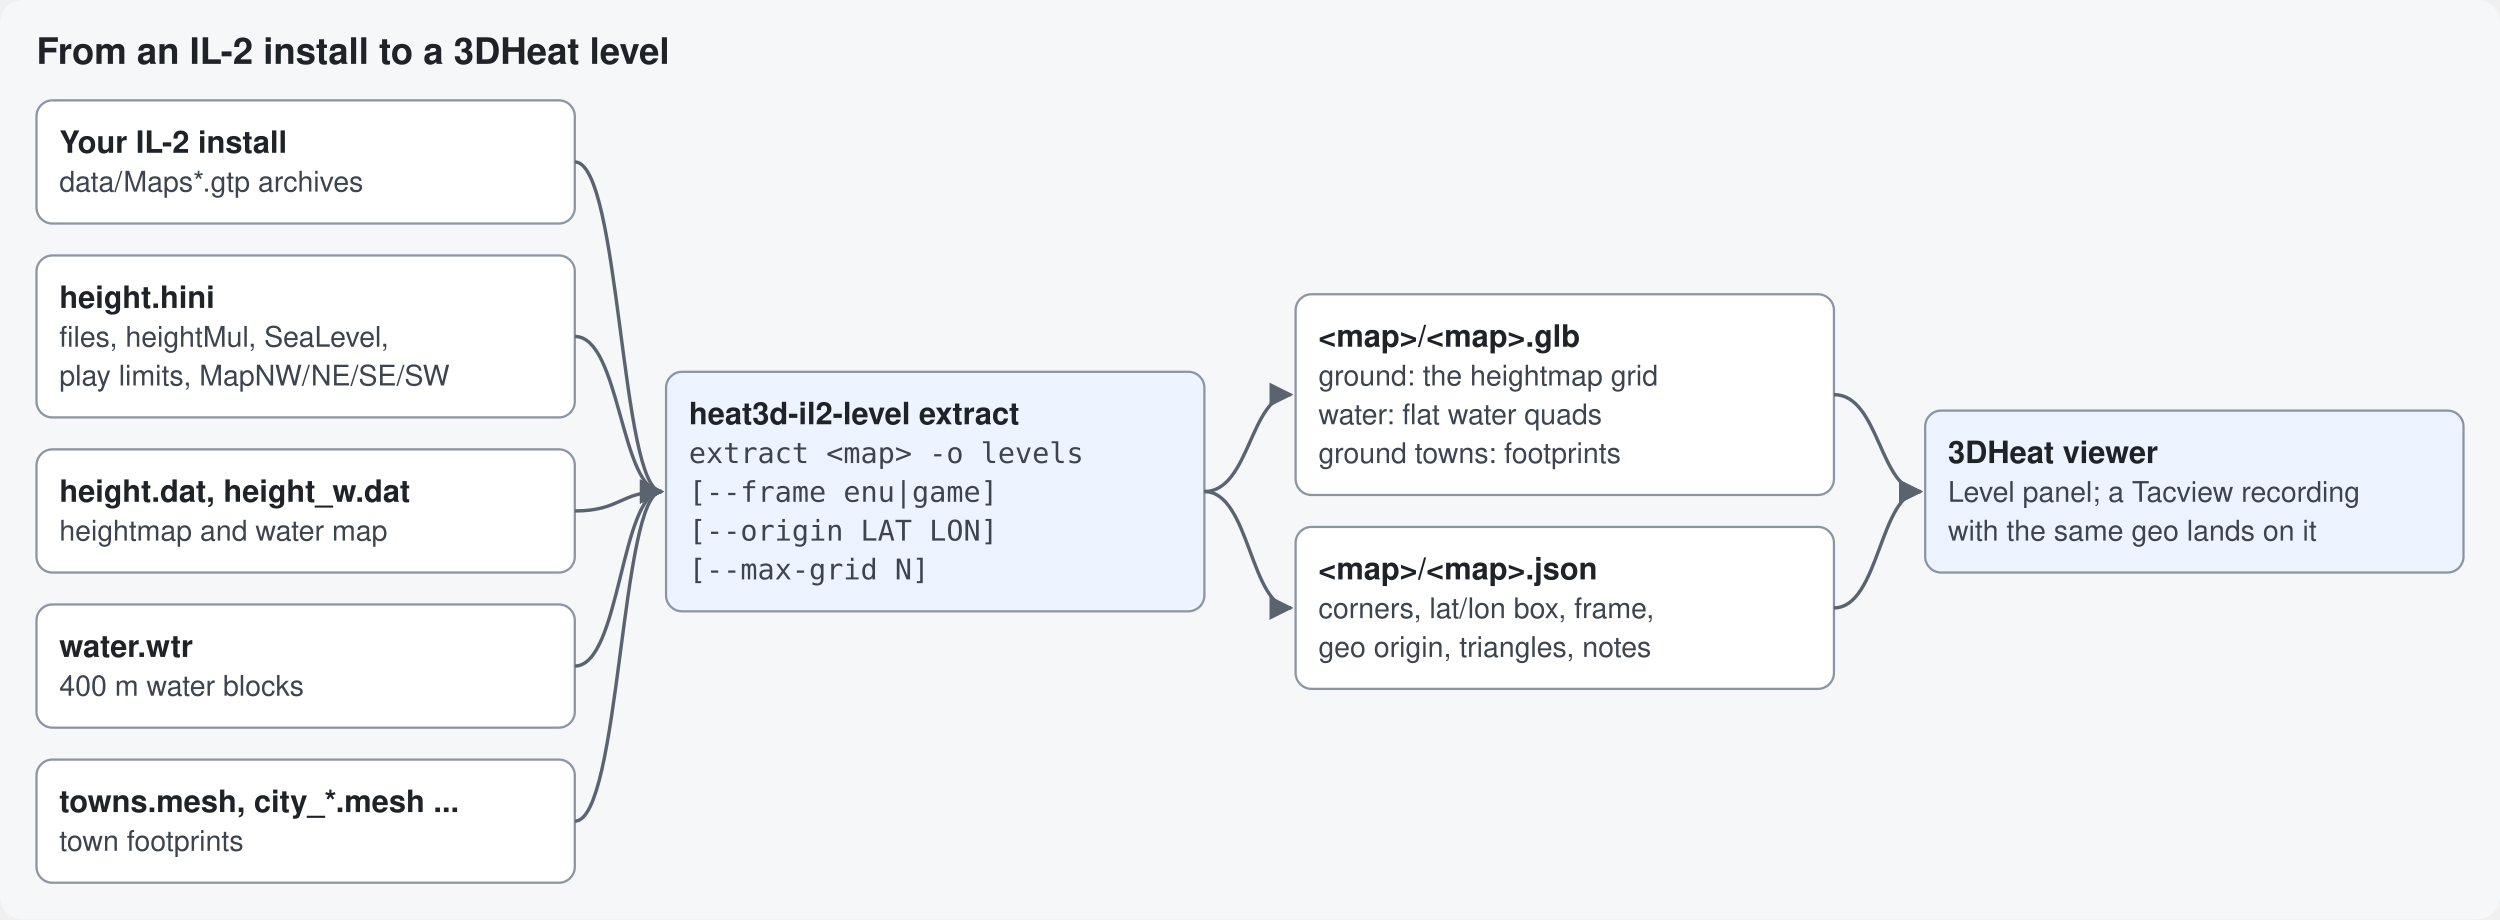
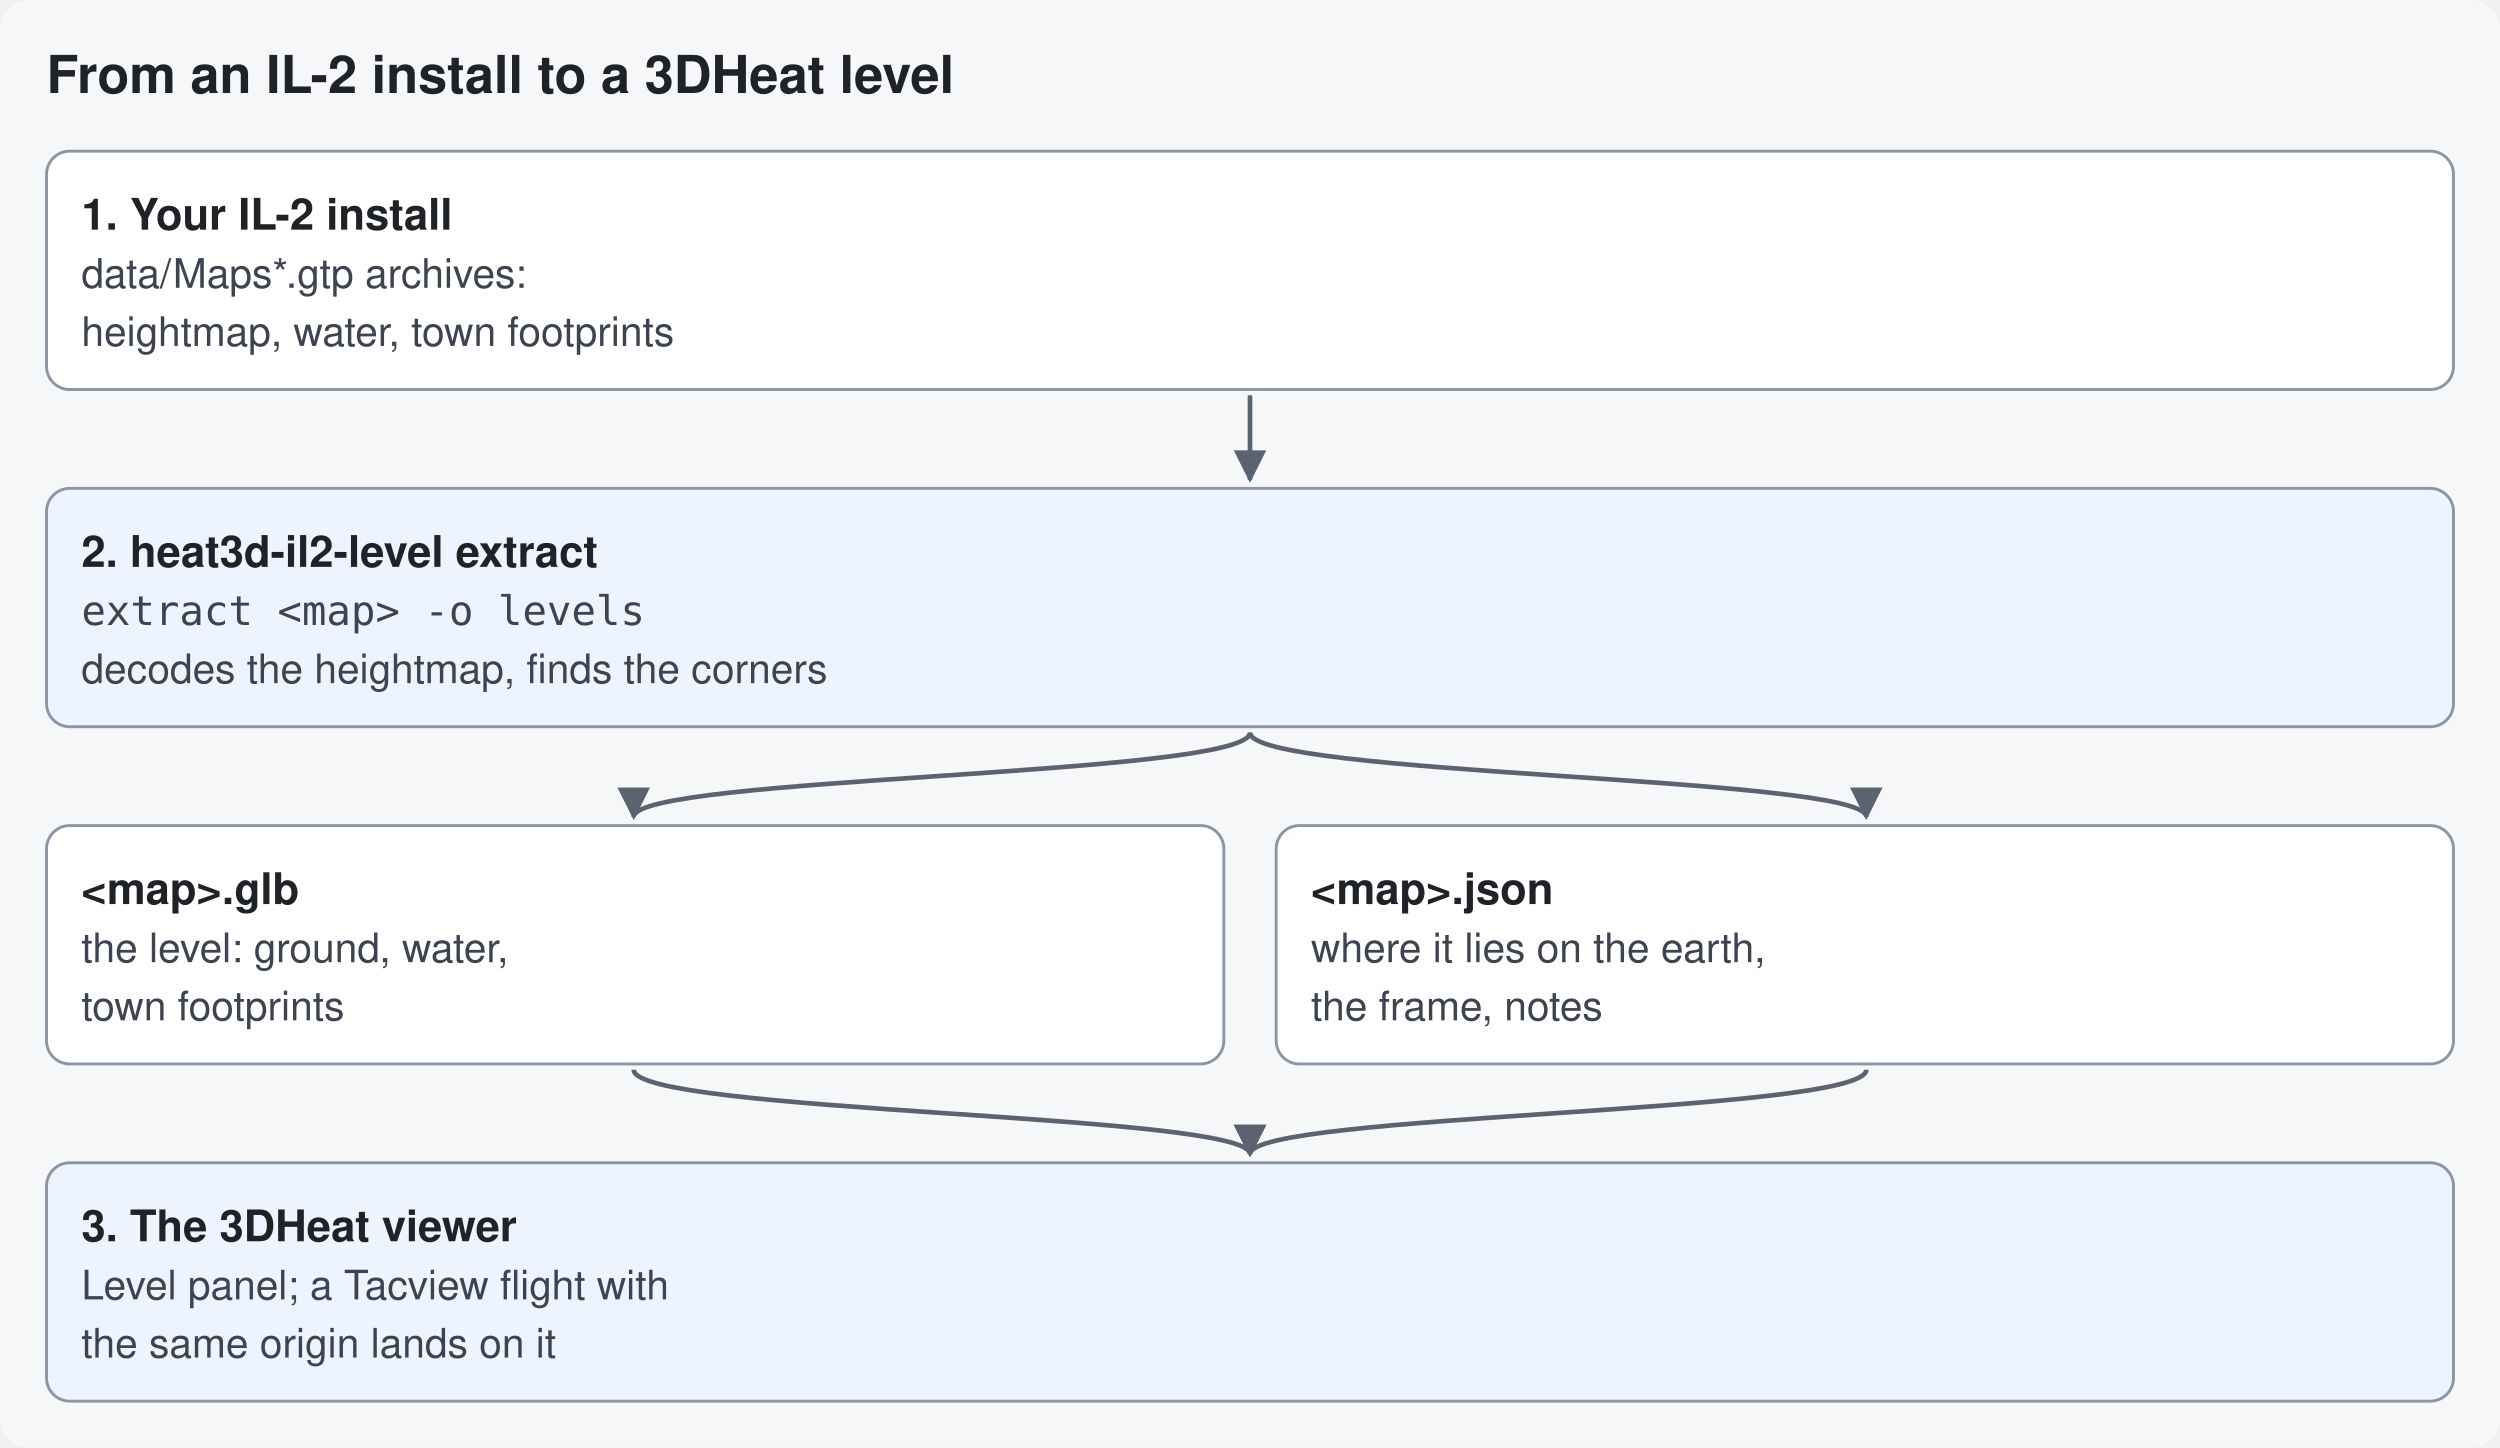
- <svg xmlns="http://www.w3.org/2000/svg" width="1096" height="403" viewBox="0 0 1096 403" font-family="Segoe UI,Helvetica,Arial,sans-serif">
+ <svg xmlns="http://www.w3.org/2000/svg" width="860" height="498" viewBox="0 0 860 498" font-family="Segoe UI,Helvetica,Arial,sans-serif">
  <defs>
    <marker id="a" viewBox="0 0 10 10" refX="9" refY="5" markerWidth="7" markerHeight="7" orient="auto">
      <path d="M0,0L10,5L0,10z" fill="#5b6270" />
    </marker>
  </defs>
-   <rect width="1096" height="403" rx="10" fill="#f6f7f9" />
-   <text x="16" y="28" font-size="16" font-weight="600" fill="#1f2328">From an IL-2 install to a 3DHeat level</text>
-   <rect x="16" y="44.0" width="236" height="54" rx="7" fill="#fff" stroke="#8c95a3" />
-   <text x="26" y="67.0" font-size="13.5" font-weight="600" fill="#1f2328">Your IL-2 install</text>
-   <text x="26" y="84.0" font-size="12.5" fill="#3d4450">data/Maps*.gtp archives</text>
-   <rect x="16" y="112.0" width="236" height="71" rx="7" fill="#ffffff" stroke="#8c95a3" />
-   <text x="26" y="135.0" font-size="13.5" font-weight="600" fill="#1f2328">height.hini</text>
-   <text x="26" y="152.0" font-size="12.5" fill="#3d4450">files, heightMul, SeaLevel,</text>
-   <text x="26" y="169.0" font-size="12.5" fill="#3d4450">play limits, MapNW/NE/SE/SW</text>
-   <rect x="16" y="197.0" width="236" height="54" rx="7" fill="#ffffff" stroke="#8c95a3" />
-   <text x="26" y="220.0" font-size="13.5" font-weight="600" fill="#1f2328">height.dat, height_w.dat</text>
-   <text x="26" y="237.0" font-size="12.5" fill="#3d4450">heightmap and water map</text>
-   <rect x="16" y="265.0" width="236" height="54" rx="7" fill="#ffffff" stroke="#8c95a3" />
-   <text x="26" y="288.0" font-size="13.5" font-weight="600" fill="#1f2328">water.wtr</text>
-   <text x="26" y="305.0" font-size="12.5" fill="#3d4450">400 m water blocks</text>
-   <rect x="16" y="333.0" width="236" height="54" rx="7" fill="#ffffff" stroke="#8c95a3" />
-   <text x="26" y="356.0" font-size="13.5" font-weight="600" fill="#1f2328">towns.mesh, city_*.mesh ...</text>
-   <text x="26" y="373.0" font-size="12.5" fill="#3d4450">town footprints</text>
-   <rect x="292" y="163.0" width="236" height="105" rx="7" fill="#eef4ff" stroke="#8c95a3" />
-   <text x="302" y="186.0" font-size="13.5" font-weight="600" fill="#1f2328">heat3d-il2-level extract</text>
-   <text x="302" y="203.0" font-size="12.5" fill="#3d4450" font-family="Consolas,Menlo,monospace">extract &lt;map&gt; -o levels</text>
-   <text x="302" y="220.0" font-size="12.5" fill="#3d4450" font-family="Consolas,Menlo,monospace">[--frame enu|game]</text>
-   <text x="302" y="237.0" font-size="12.5" fill="#3d4450" font-family="Consolas,Menlo,monospace">[--origin LAT LON]</text>
-   <text x="302" y="254.0" font-size="12.5" fill="#3d4450" font-family="Consolas,Menlo,monospace">[--max-grid N]</text>
-   <rect x="568" y="129.0" width="236" height="88" rx="7" fill="#ffffff" stroke="#8c95a3" />
-   <text x="578" y="152.0" font-size="13.5" font-weight="600" fill="#1f2328">&lt;map&gt;/&lt;map&gt;.glb</text>
-   <text x="578" y="169.0" font-size="12.5" fill="#3d4450">ground: the heightmap grid</text>
-   <text x="578" y="186.0" font-size="12.5" fill="#3d4450">water: flat water quads</text>
-   <text x="578" y="203.0" font-size="12.5" fill="#3d4450">ground towns: footprints</text>
-   <rect x="568" y="231.0" width="236" height="71" rx="7" fill="#ffffff" stroke="#8c95a3" />
-   <text x="578" y="254.0" font-size="13.5" font-weight="600" fill="#1f2328">&lt;map&gt;/&lt;map&gt;.json</text>
-   <text x="578" y="271.0" font-size="12.5" fill="#3d4450">corners, lat/lon box, frame,</text>
-   <text x="578" y="288.0" font-size="12.5" fill="#3d4450">geo origin, triangles, notes</text>
-   <rect x="844" y="180.0" width="236" height="71" rx="7" fill="#eef4ff" stroke="#8c95a3" />
-   <text x="854" y="203.0" font-size="13.5" font-weight="600" fill="#1f2328">3DHeat viewer</text>
-   <text x="854" y="220.0" font-size="12.5" fill="#3d4450">Level panel; a Tacview recording</text>
-   <text x="854" y="237.0" font-size="12.5" fill="#3d4450">with the same geo lands on it</text>
-   <path d="M252,71.0 C272.0,71.0 272.0,215.5 290,215.5" fill="none" stroke="#5b6270" stroke-width="1.5" marker-end="url(#a)" />
-   <path d="M252,147.5 C272.0,147.5 272.0,215.5 290,215.5" fill="none" stroke="#5b6270" stroke-width="1.5" marker-end="url(#a)" />
-   <path d="M252,224.0 C272.0,224.0 272.0,215.5 290,215.5" fill="none" stroke="#5b6270" stroke-width="1.5" marker-end="url(#a)" />
-   <path d="M252,292.0 C272.0,292.0 272.0,215.5 290,215.5" fill="none" stroke="#5b6270" stroke-width="1.5" marker-end="url(#a)" />
-   <path d="M252,360.0 C272.0,360.0 272.0,215.5 290,215.5" fill="none" stroke="#5b6270" stroke-width="1.5" marker-end="url(#a)" />
-   <path d="M528,215.5 C548.0,215.5 548.0,173.0 566,173.0" fill="none" stroke="#5b6270" stroke-width="1.5" marker-end="url(#a)" />
-   <path d="M528,215.5 C548.0,215.5 548.0,266.5 566,266.5" fill="none" stroke="#5b6270" stroke-width="1.5" marker-end="url(#a)" />
-   <path d="M804,173.0 C824.0,173.0 824.0,215.5 842,215.5" fill="none" stroke="#5b6270" stroke-width="1.5" marker-end="url(#a)" />
-   <path d="M804,266.5 C824.0,266.5 824.0,215.5 842,215.5" fill="none" stroke="#5b6270" stroke-width="1.5" marker-end="url(#a)" />
+   <rect width="860" height="498" rx="10" fill="#f6f7f9" />
+   <text x="16" y="32" font-size="18" fill="#1f2328" font-weight="600">From an IL-2 install to a 3DHeat level</text>
+   <rect x="16" y="52" width="828" height="82" rx="8" fill="#ffffff" stroke="#8c95a3" />
+   <text x="28" y="79" font-size="15" fill="#1f2328" font-weight="600">1. Your IL-2 install</text>
+   <text x="28" y="99" font-size="14" fill="#3d4450">data/Maps*.gtp archives:</text>
+   <text x="28" y="119" font-size="14" fill="#3d4450">heightmap, water, town footprints</text>
+   <rect x="16" y="168" width="828" height="82" rx="8" fill="#eef4ff" stroke="#8c95a3" />
+   <text x="28" y="195" font-size="15" fill="#1f2328" font-weight="600">2. heat3d-il2-level extract</text>
+   <text x="28" y="215" font-size="14" fill="#3d4450" font-family="Consolas,Menlo,monospace">extract &lt;map&gt; -o levels</text>
+   <text x="28" y="235" font-size="14" fill="#3d4450">decodes the heightmap, finds the corners</text>
+   <path d="M430,136 C430,151.0 430,151.0 430,165" fill="none" stroke="#5b6270" stroke-width="1.6" marker-end="url(#a)" />
+   <rect x="16" y="284" width="405" height="82" rx="8" fill="#ffffff" stroke="#8c95a3" />
+   <text x="28" y="311" font-size="15" fill="#1f2328" font-weight="600">&lt;map&gt;.glb</text>
+   <text x="28" y="331" font-size="14" fill="#3d4450">the level: ground, water,</text>
+   <text x="28" y="351" font-size="14" fill="#3d4450">town footprints</text>
+   <rect x="439" y="284" width="405" height="82" rx="8" fill="#ffffff" stroke="#8c95a3" />
+   <text x="451" y="311" font-size="15" fill="#1f2328" font-weight="600">&lt;map&gt;.json</text>
+   <text x="451" y="331" font-size="14" fill="#3d4450">where it lies on the earth,</text>
+   <text x="451" y="351" font-size="14" fill="#3d4450">the frame, notes</text>
+   <path d="M430,252 C430,267.0 218,267.0 218,281" fill="none" stroke="#5b6270" stroke-width="1.6" marker-end="url(#a)" />
+   <path d="M430,252 C430,267.0 642,267.0 642,281" fill="none" stroke="#5b6270" stroke-width="1.6" marker-end="url(#a)" />
+   <rect x="16" y="400" width="828" height="82" rx="8" fill="#eef4ff" stroke="#8c95a3" />
+   <text x="28" y="427" font-size="15" fill="#1f2328" font-weight="600">3. The 3DHeat viewer</text>
+   <text x="28" y="447" font-size="14" fill="#3d4450">Level panel; a Tacview flight with</text>
+   <text x="28" y="467" font-size="14" fill="#3d4450">the same origin lands on it</text>
+   <path d="M218,368 C218,383.0 430,383.0 430,397" fill="none" stroke="#5b6270" stroke-width="1.6" marker-end="url(#a)" />
+   <path d="M642,368 C642,383.0 430,383.0 430,397" fill="none" stroke="#5b6270" stroke-width="1.6" marker-end="url(#a)" />
</svg>
